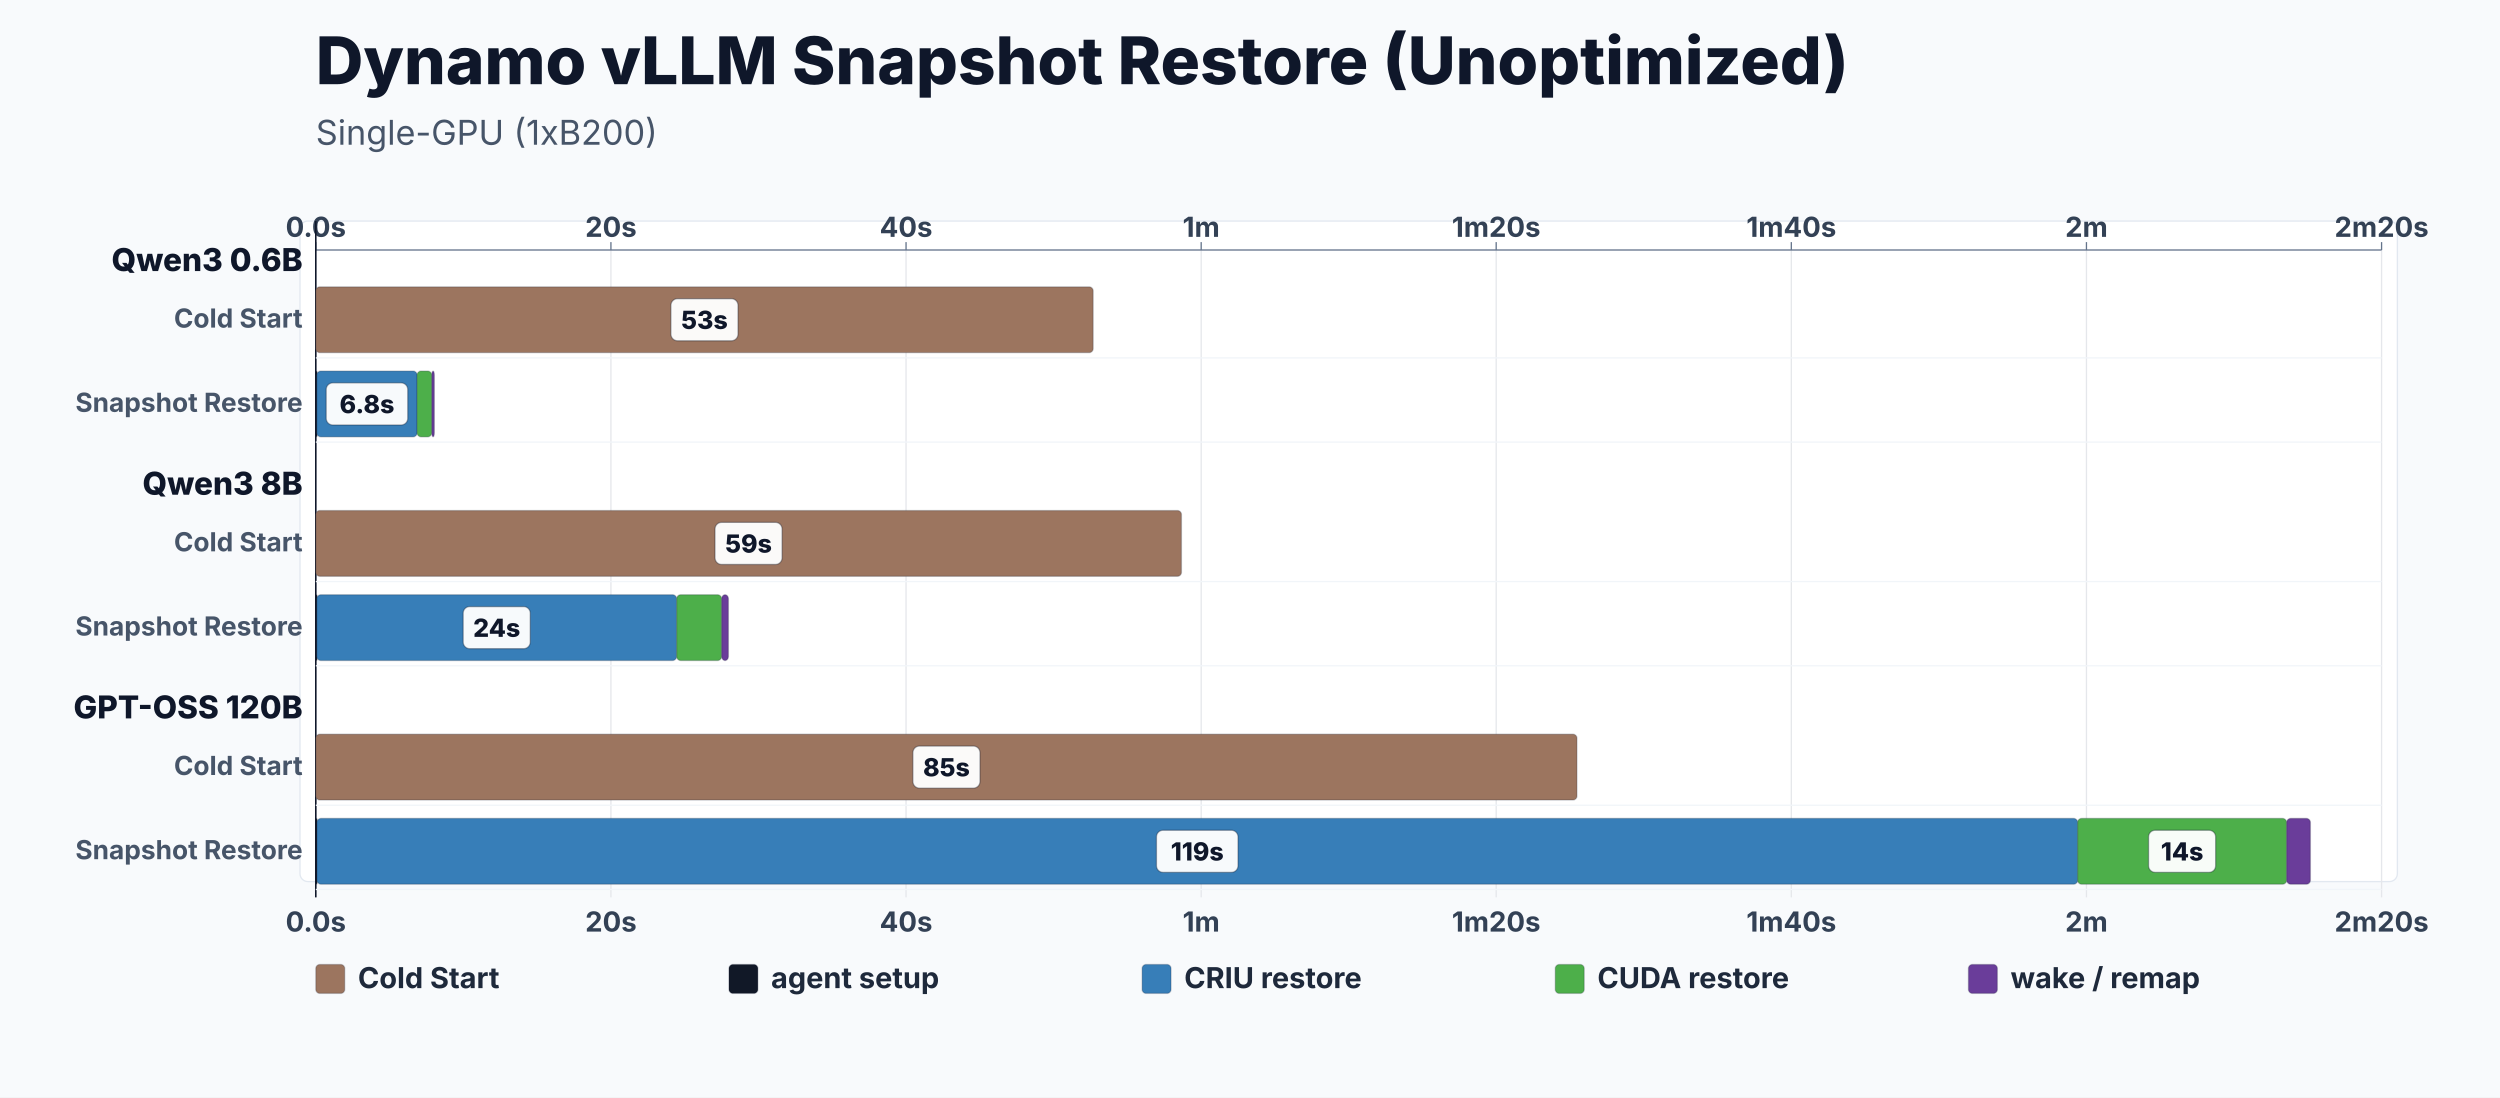
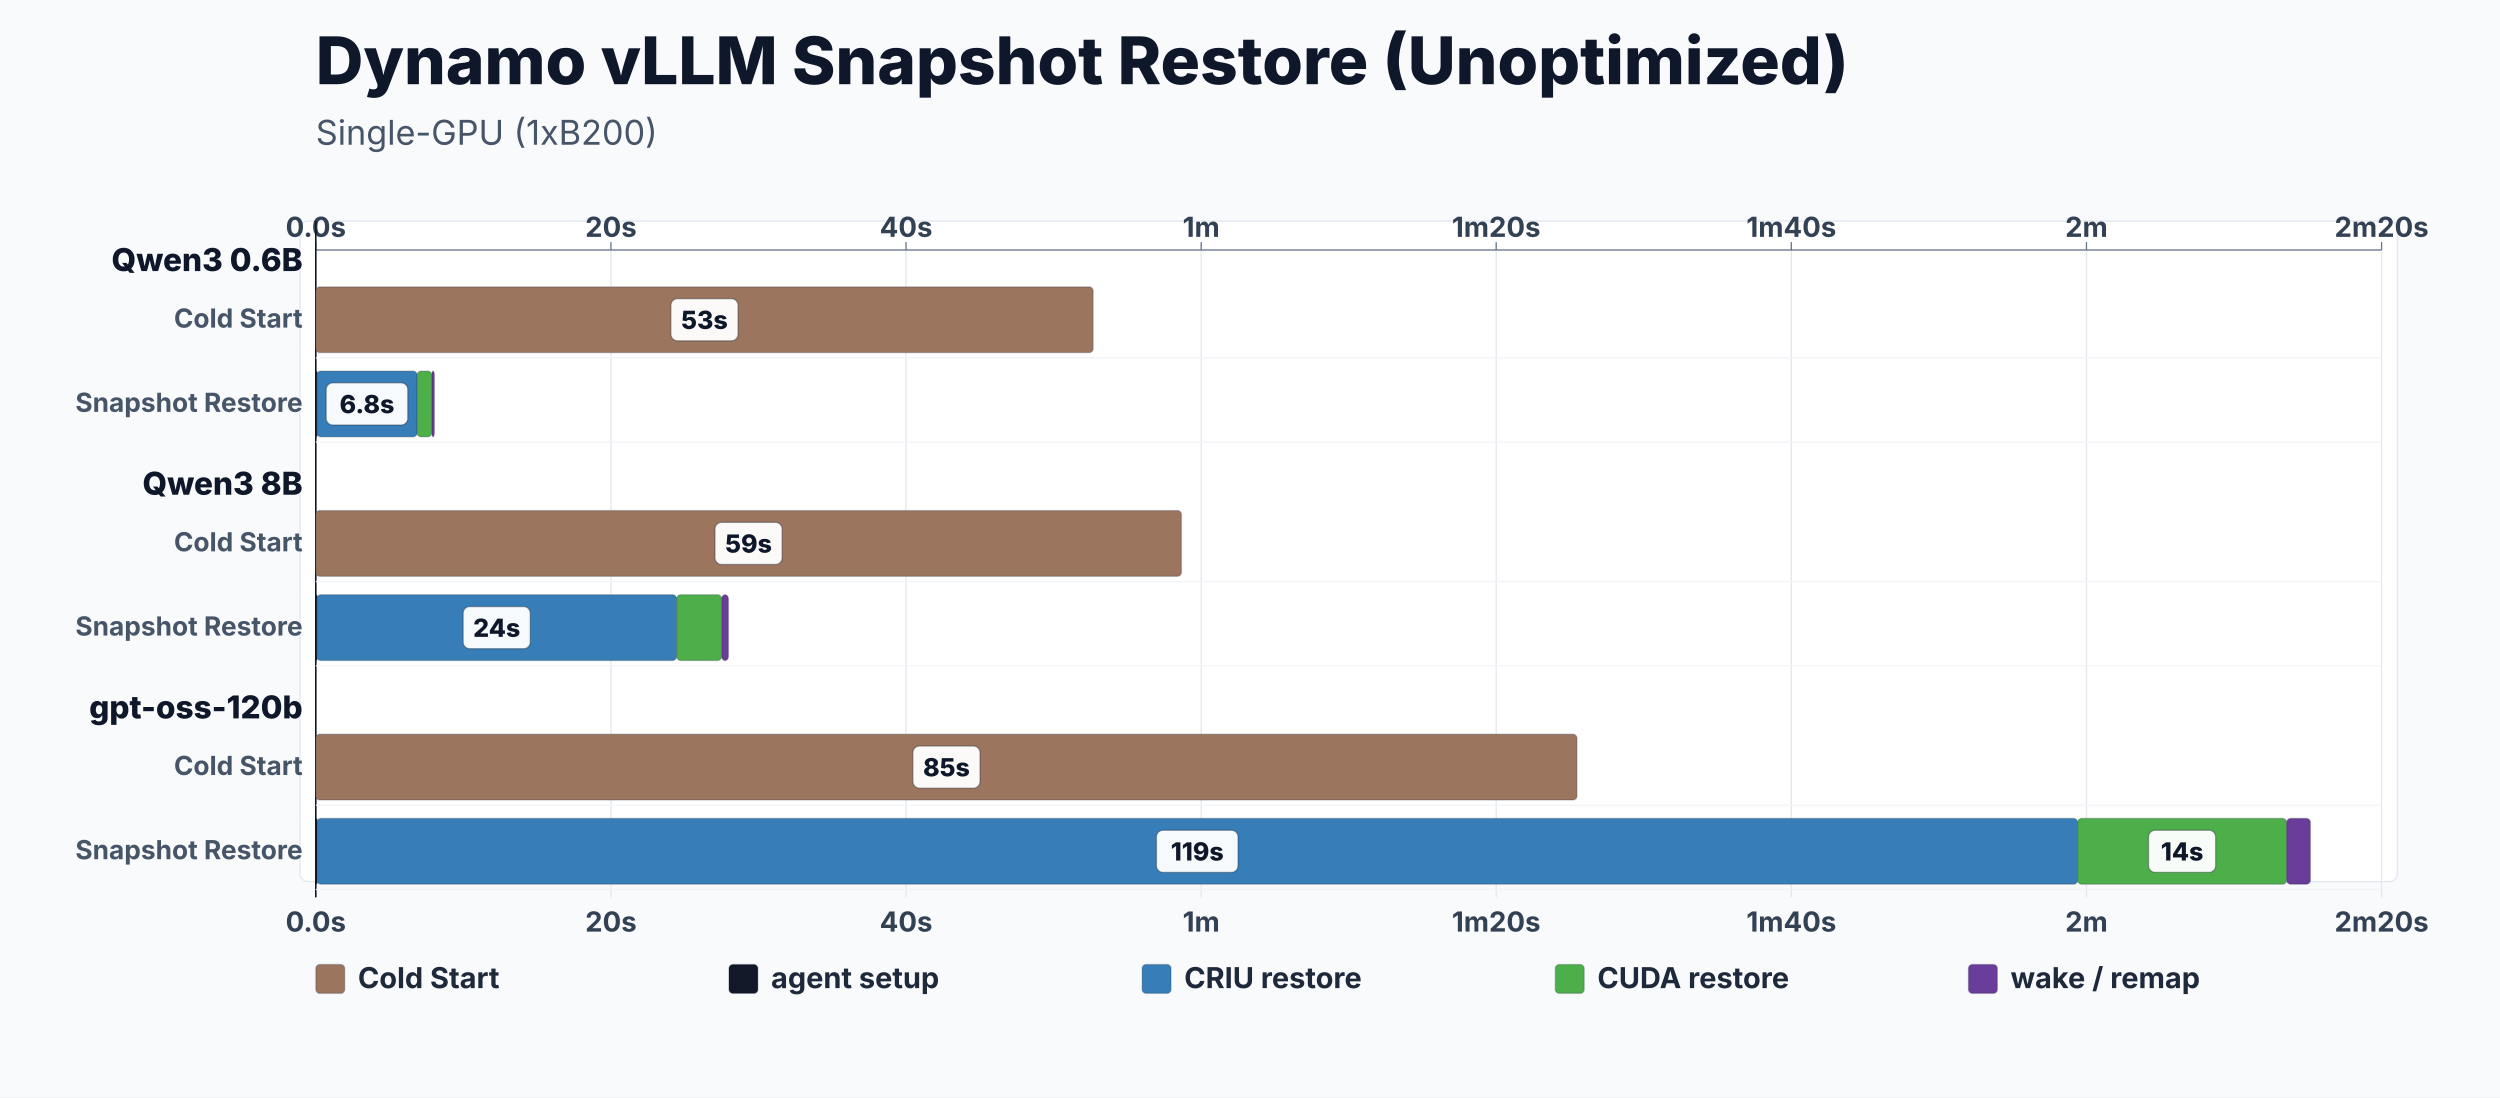
<svg xmlns="http://www.w3.org/2000/svg" width="1900" height="834" viewBox="0 0 1900 834" style="background:#f8fafc;color-scheme:light">
  <style>
  text { font-family: Inter, Arial, Helvetica, sans-serif; letter-spacing: 0; fill: #0F172A; }
  .title { font-size: 50px; font-weight: 800; }
  .subtitle { font-size: 26px; fill: #475569; }
  .axis, .axis-label { font-size: 21px; font-weight: 700; fill: #334155; }
  .model, .model-label { font-size: 24px; font-weight: 800; fill: #0F172A; }
  .lane-label { font-size: 20px; font-weight: 700; fill: #475569; }
  .legend, .legend-label { font-size: 22px; font-weight: 700; fill: #1E293B; }
  .bar-label { font-size: 19px; font-weight: 800; fill: #0F172A; }
</style>
  <rect width="100%" height="100%" fill="#f8fafc" />
  <rect x="228" y="168" width="1594" height="502" rx="6" fill="#ffffff" stroke="#e2e8f0" />
  <text class="title" x="240" y="64">Dynamo vLLM Snapshot Restore (Unoptimized)</text>
  <text class="subtitle" x="240" y="110">Single-GPU (1xB200)</text>
  <line x1="240.0" y1="190" x2="240.0" y2="682" stroke="#e5e7eb" />
  <line x1="240.0" y1="184" x2="240.0" y2="190" stroke="#64748b" />
  <text class="axis-label" x="240.0" y="180" text-anchor="middle">0.0s</text>
  <text class="axis-label" x="240.0" y="708" text-anchor="middle">0.0s</text>
  <line x1="464.3" y1="190" x2="464.3" y2="682" stroke="#e5e7eb" />
  <line x1="464.3" y1="184" x2="464.3" y2="190" stroke="#64748b" />
  <text class="axis-label" x="464.3" y="180" text-anchor="middle">20s</text>
  <text class="axis-label" x="464.3" y="708" text-anchor="middle">20s</text>
  <line x1="688.6" y1="190" x2="688.6" y2="682" stroke="#e5e7eb" />
  <line x1="688.6" y1="184" x2="688.6" y2="190" stroke="#64748b" />
  <text class="axis-label" x="688.6" y="180" text-anchor="middle">40s</text>
  <text class="axis-label" x="688.6" y="708" text-anchor="middle">40s</text>
  <line x1="912.9" y1="190" x2="912.9" y2="682" stroke="#e5e7eb" />
  <line x1="912.9" y1="184" x2="912.9" y2="190" stroke="#64748b" />
  <text class="axis-label" x="912.9" y="180" text-anchor="middle">1m</text>
  <text class="axis-label" x="912.9" y="708" text-anchor="middle">1m</text>
  <line x1="1137.1" y1="190" x2="1137.1" y2="682" stroke="#e5e7eb" />
  <line x1="1137.1" y1="184" x2="1137.1" y2="190" stroke="#64748b" />
  <text class="axis-label" x="1137.1" y="180" text-anchor="middle">1m20s</text>
  <text class="axis-label" x="1137.1" y="708" text-anchor="middle">1m20s</text>
  <line x1="1361.4" y1="190" x2="1361.4" y2="682" stroke="#e5e7eb" />
  <line x1="1361.4" y1="184" x2="1361.4" y2="190" stroke="#64748b" />
  <text class="axis-label" x="1361.4" y="180" text-anchor="middle">1m40s</text>
  <text class="axis-label" x="1361.4" y="708" text-anchor="middle">1m40s</text>
  <line x1="1585.7" y1="190" x2="1585.7" y2="682" stroke="#e5e7eb" />
  <line x1="1585.7" y1="184" x2="1585.7" y2="190" stroke="#64748b" />
  <text class="axis-label" x="1585.7" y="180" text-anchor="middle">2m</text>
  <text class="axis-label" x="1585.7" y="708" text-anchor="middle">2m</text>
  <line x1="1810.0" y1="190" x2="1810.0" y2="682" stroke="#e5e7eb" />
  <line x1="1810.0" y1="184" x2="1810.0" y2="190" stroke="#64748b" />
  <text class="axis-label" x="1810.0" y="180" text-anchor="middle">2m20s</text>
  <text class="axis-label" x="1810.0" y="708" text-anchor="middle">2m20s</text>
  <line x1="240" y1="190" x2="1810" y2="190" stroke="#64748b" stroke-width="1" />
  <line x1="240" y1="168" x2="240" y2="682" stroke="#0f172a" stroke-width="1.2" />
  <text class="model-label" x="230" y="206" text-anchor="end">Qwen3 0.6B</text>
  <text class="lane-label" x="230" y="249" text-anchor="end">Cold Start</text>
  <line x1="240" y1="272" x2="1810" y2="272" stroke="#f1f5f9" />
  <rect x="240.0" y="218" width="590.8" height="50" rx="3" fill="#9C755F" stroke="#0f172a" stroke-opacity="0.22" stroke-width="1">
</rect>
  <rect x="509.9" y="227.0" width="51.0" height="32" rx="5" fill="#FFFFFF" fill-opacity="0.96" stroke="#0F172A" stroke-opacity="0.35" />
  <text x="535.4" y="250.0" class="bar-label" text-anchor="middle">53s</text>
  <text class="lane-label" x="230" y="313" text-anchor="end">Snapshot Restore</text>
  <line x1="240" y1="336" x2="1810" y2="336" stroke="#f1f5f9" />
  <rect x="240.0" y="282" width="1.2" height="50" rx="3" fill="#111827" stroke="#0f172a" stroke-opacity="0.22" stroke-width="1">
</rect>
  <rect x="240.8" y="282" width="76.2" height="50" rx="3" fill="#377eb8" stroke="#0f172a" stroke-opacity="0.22" stroke-width="1">
</rect>
  <rect x="247.9" y="291.0" width="62.0" height="32" rx="5" fill="#FFFFFF" fill-opacity="0.96" stroke="#0F172A" stroke-opacity="0.35" />
  <text x="278.9" y="314.0" class="bar-label" text-anchor="middle">6.8s</text>
  <rect x="317.0" y="282" width="11.1" height="50" rx="3" fill="#4daf4a" stroke="#0f172a" stroke-opacity="0.22" stroke-width="1">
</rect>
  <rect x="328.2" y="282" width="1.9" height="50" rx="3" fill="#6a3d9a" stroke="#0f172a" stroke-opacity="0.22" stroke-width="1">
</rect>
  <text class="model-label" x="230" y="376" text-anchor="end">Qwen3 8B</text>
  <text class="lane-label" x="230" y="419" text-anchor="end">Cold Start</text>
  <line x1="240" y1="442" x2="1810" y2="442" stroke="#f1f5f9" />
  <rect x="240.0" y="388" width="657.9" height="50" rx="3" fill="#9C755F" stroke="#0f172a" stroke-opacity="0.22" stroke-width="1">
</rect>
  <rect x="543.4" y="397.0" width="51.0" height="32" rx="5" fill="#FFFFFF" fill-opacity="0.96" stroke="#0F172A" stroke-opacity="0.35" />
  <text x="568.9" y="420.0" class="bar-label" text-anchor="middle">59s</text>
  <text class="lane-label" x="230" y="483" text-anchor="end">Snapshot Restore</text>
  <line x1="240" y1="506" x2="1810" y2="506" stroke="#f1f5f9" />
  <rect x="240.0" y="452" width="1.2" height="50" rx="3" fill="#111827" stroke="#0f172a" stroke-opacity="0.22" stroke-width="1">
</rect>
  <rect x="240.8" y="452" width="273.4" height="50" rx="3" fill="#377eb8" stroke="#0f172a" stroke-opacity="0.22" stroke-width="1">
</rect>
  <rect x="352.0" y="461.0" width="51.0" height="32" rx="5" fill="#FFFFFF" fill-opacity="0.96" stroke="#0F172A" stroke-opacity="0.35" />
  <text x="377.5" y="484.0" class="bar-label" text-anchor="middle">24s</text>
  <rect x="514.3" y="452" width="34.1" height="50" rx="3" fill="#4daf4a" stroke="#0f172a" stroke-opacity="0.22" stroke-width="1">
</rect>
  <rect x="548.5" y="452" width="5.1" height="50" rx="3" fill="#6a3d9a" stroke="#0f172a" stroke-opacity="0.22" stroke-width="1">
</rect>
-   <text class="model-label" x="230" y="546" text-anchor="end">GPT-OSS 120B</text>
+   <text class="model-label" x="230" y="546" text-anchor="end">gpt-oss-120b</text>
  <text class="lane-label" x="230" y="589" text-anchor="end">Cold Start</text>
  <line x1="240" y1="612" x2="1810" y2="612" stroke="#f1f5f9" />
  <rect x="240.0" y="558" width="958.5" height="50" rx="3" fill="#9C755F" stroke="#0f172a" stroke-opacity="0.22" stroke-width="1">
</rect>
  <rect x="693.8" y="567.0" width="51.0" height="32" rx="5" fill="#FFFFFF" fill-opacity="0.96" stroke="#0F172A" stroke-opacity="0.35" />
  <text x="719.3" y="590.0" class="bar-label" text-anchor="middle">85s</text>
  <text class="lane-label" x="230" y="653" text-anchor="end">Snapshot Restore</text>
  <line x1="240" y1="676" x2="1810" y2="676" stroke="#f1f5f9" />
  <rect x="240.0" y="622" width="1.2" height="50" rx="3" fill="#111827" stroke="#0f172a" stroke-opacity="0.22" stroke-width="1">
</rect>
  <rect x="240.9" y="622" width="1338.1" height="50" rx="3" fill="#377eb8" stroke="#0f172a" stroke-opacity="0.22" stroke-width="1">
</rect>
  <rect x="878.9" y="631.0" width="62.0" height="32" rx="5" fill="#FFFFFF" fill-opacity="0.96" stroke="#0F172A" stroke-opacity="0.35" />
  <text x="909.9" y="654.0" class="bar-label" text-anchor="middle">119s</text>
  <rect x="1579.0" y="622" width="158.8" height="50" rx="3" fill="#4daf4a" stroke="#0f172a" stroke-opacity="0.22" stroke-width="1">
</rect>
  <rect x="1632.9" y="631.0" width="51.0" height="32" rx="5" fill="#FFFFFF" fill-opacity="0.96" stroke="#0F172A" stroke-opacity="0.35" />
  <text x="1658.4" y="654.0" class="bar-label" text-anchor="middle">14s</text>
  <rect x="1737.9" y="622" width="18.0" height="50" rx="3" fill="#6a3d9a" stroke="#0f172a" stroke-opacity="0.22" stroke-width="1">
</rect>
  <rect x="240" y="733" width="22" height="22" rx="3" fill="#9C755F" stroke="#0f172a" stroke-opacity="0.20" />
  <text class="legend-label" x="272" y="751">Cold Start</text>
  <rect x="554" y="733" width="22" height="22" rx="3" fill="#111827" stroke="#0f172a" stroke-opacity="0.20" />
  <text class="legend-label" x="586" y="751">agent setup</text>
  <rect x="868" y="733" width="22" height="22" rx="3" fill="#377eb8" stroke="#0f172a" stroke-opacity="0.20" />
  <text class="legend-label" x="900" y="751">CRIU restore</text>
  <rect x="1182" y="733" width="22" height="22" rx="3" fill="#4daf4a" stroke="#0f172a" stroke-opacity="0.20" />
  <text class="legend-label" x="1214" y="751">CUDA restore</text>
  <rect x="1496" y="733" width="22" height="22" rx="3" fill="#6a3d9a" stroke="#0f172a" stroke-opacity="0.20" />
  <text class="legend-label" x="1528" y="751">wake / remap</text>
</svg>
